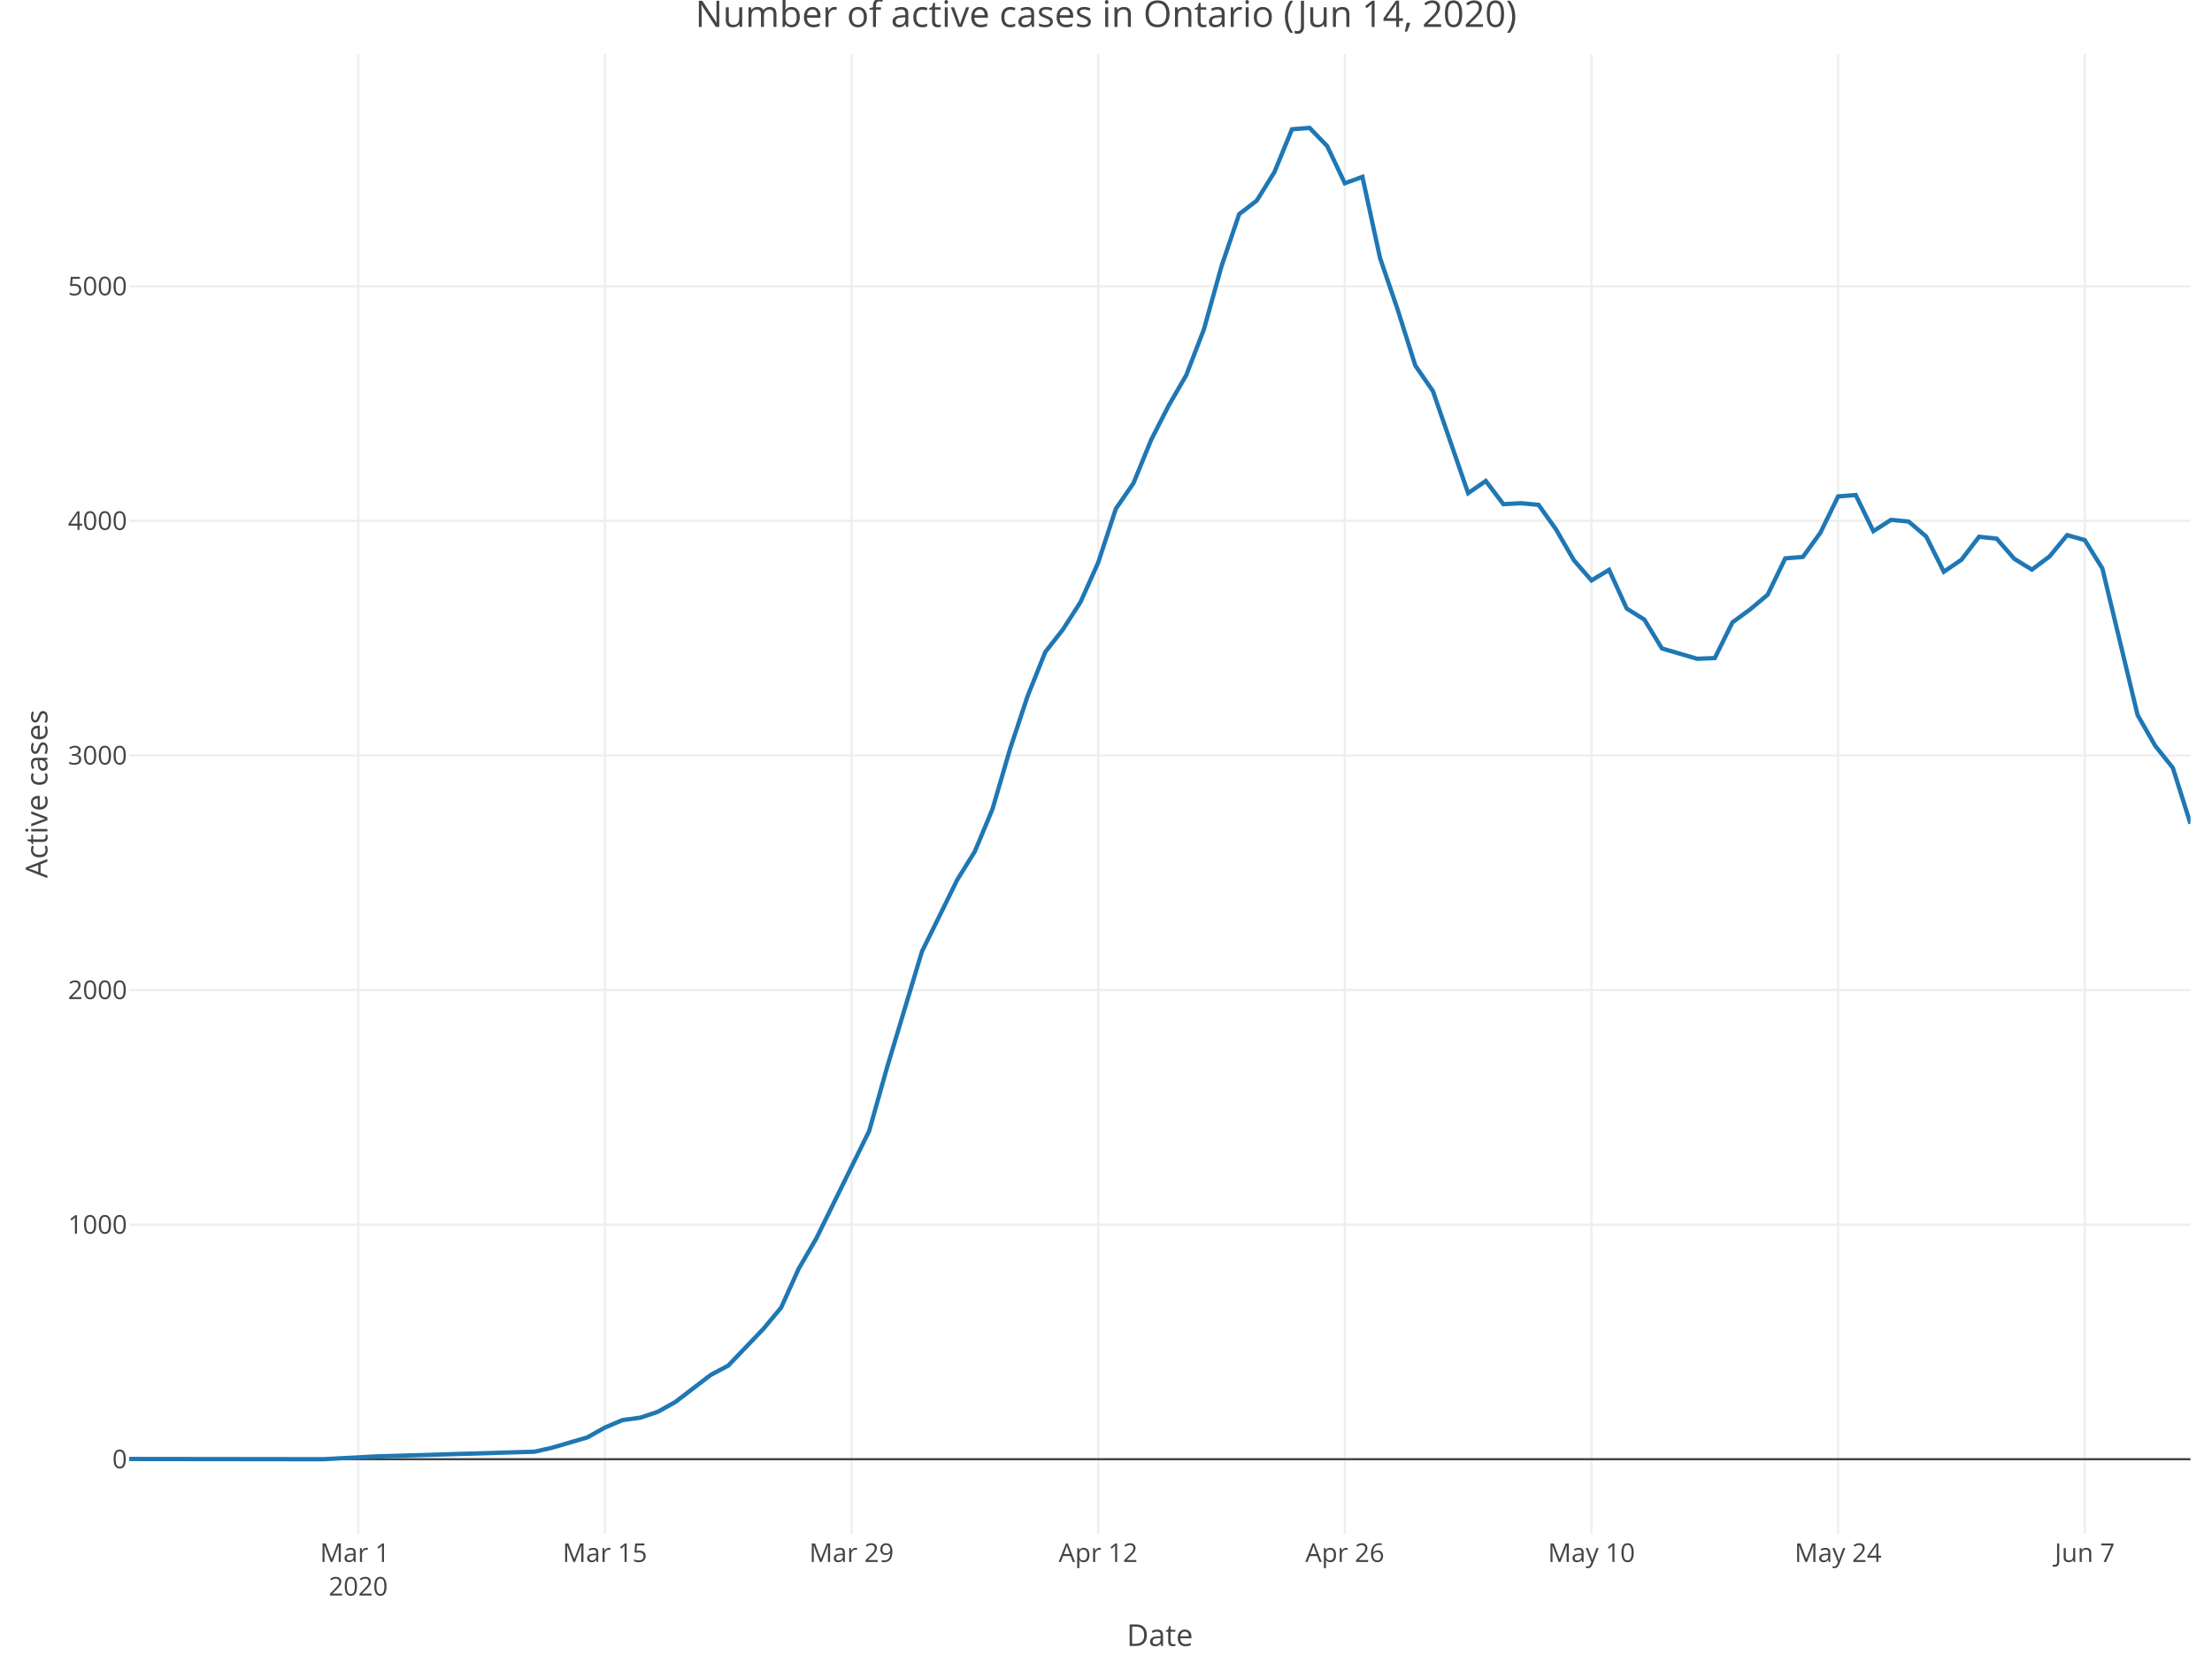
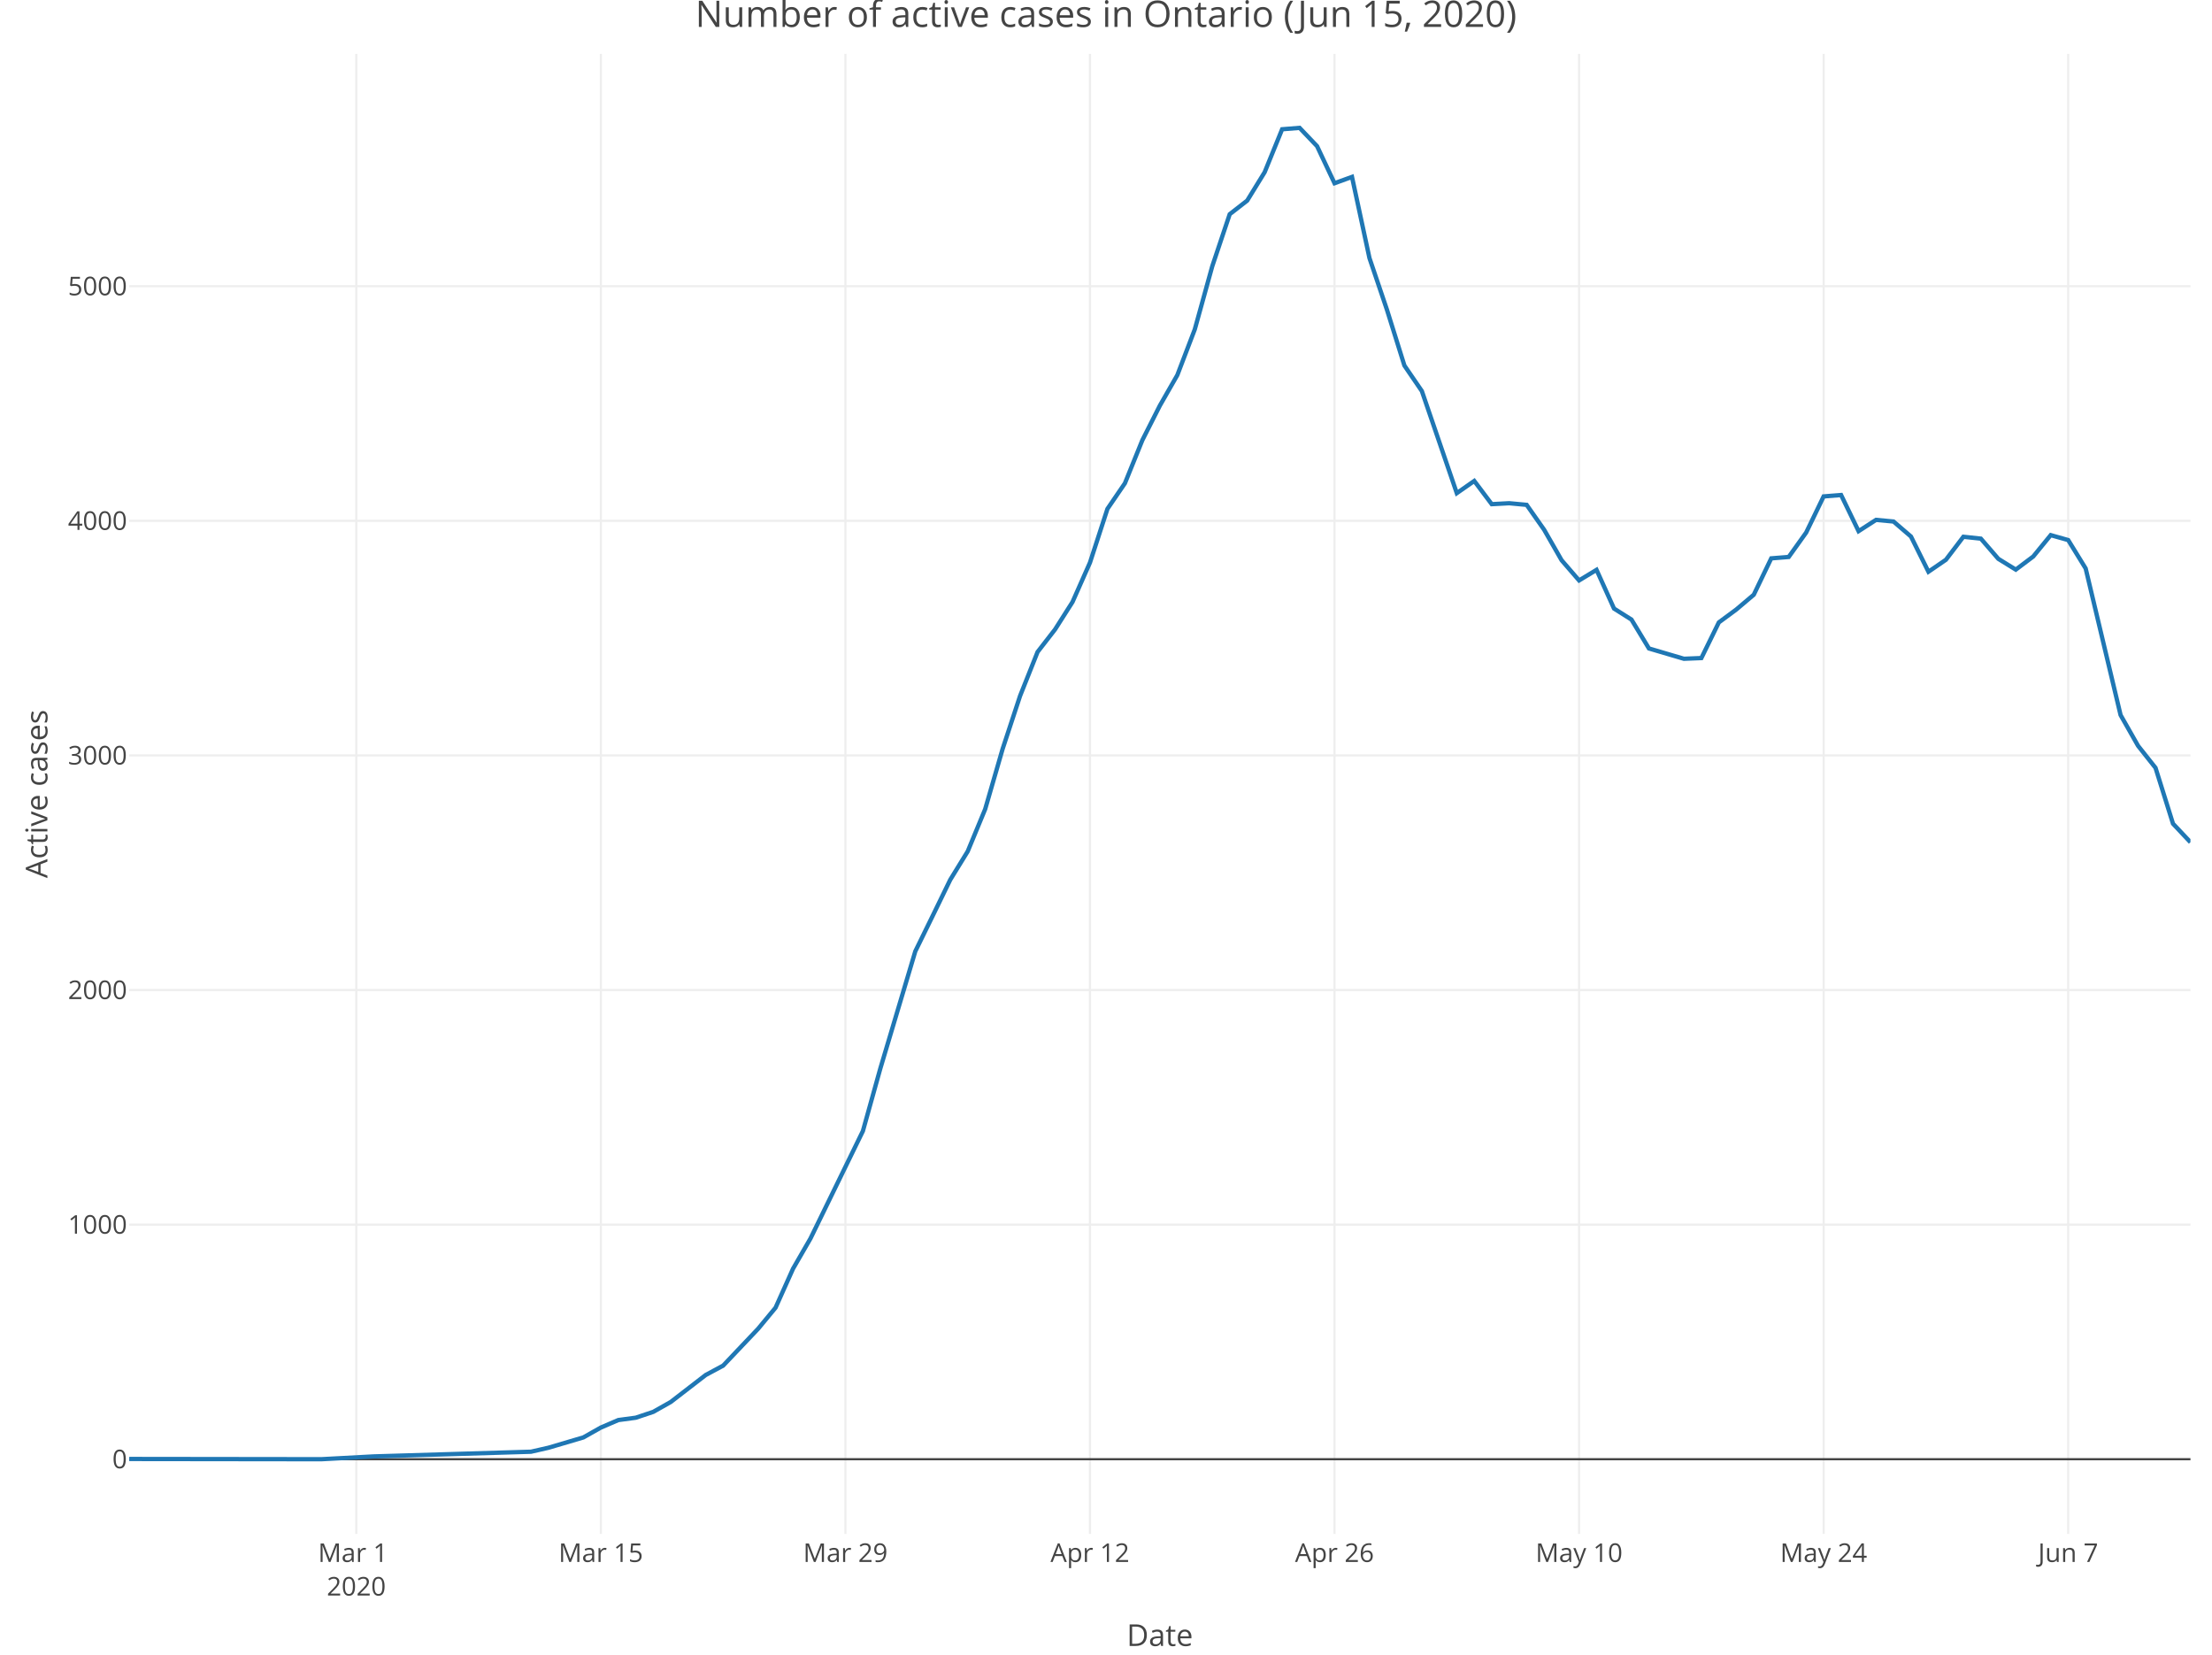
<svg xmlns="http://www.w3.org/2000/svg" class="main-svg" width="1027" height="768" style="" viewBox="0 0 1027 768">
  <rect x="0" y="0" width="1027" height="768" style="fill: rgb(255, 255, 255); fill-opacity: 1;" />
-   <defs id="defs-c9bb47">
+   <defs id="defs-4d127f">
    <g class="clips">
-       <clipPath id="clipc9bb47xyplot" class="plotclip">
+       <clipPath id="clip4d127fxyplot" class="plotclip">
        <rect width="957" height="687" />
      </clipPath>
-       <clipPath class="axesclip" id="clipc9bb47x">
+       <clipPath class="axesclip" id="clip4d127fx">
        <rect x="60" y="0" width="957" height="768" />
      </clipPath>
-       <clipPath class="axesclip" id="clipc9bb47y">
+       <clipPath class="axesclip" id="clip4d127fy">
        <rect x="0" y="25" width="1027" height="687" />
      </clipPath>
-       <clipPath class="axesclip" id="clipc9bb47xy">
+       <clipPath class="axesclip" id="clip4d127fxy">
        <rect x="60" y="25" width="957" height="687" />
      </clipPath>
    </g>
    <g class="gradients" />
  </defs>
  <g class="bglayer" />
  <g class="layer-below">
    <g class="imagelayer" />
    <g class="shapelayer" />
  </g>
  <g class="cartesianlayer">
    <g class="subplot xy">
      <g class="layer-subplot">
        <g class="shapelayer" />
        <g class="imagelayer" />
      </g>
      <g class="gridlayer">
        <g class="x">
-           <path class="xgrid crisp" transform="translate(166.33,0)" d="M0,25v687" style="stroke: rgb(238, 238, 238); stroke-opacity: 1; stroke-width: 1px;" />
-           <path class="xgrid crisp" transform="translate(280.85,0)" d="M0,25v687" style="stroke: rgb(238, 238, 238); stroke-opacity: 1; stroke-width: 1px;" />
-           <path class="xgrid crisp" transform="translate(395.36,0)" d="M0,25v687" style="stroke: rgb(238, 238, 238); stroke-opacity: 1; stroke-width: 1px;" />
-           <path class="xgrid crisp" transform="translate(509.87,0)" d="M0,25v687" style="stroke: rgb(238, 238, 238); stroke-opacity: 1; stroke-width: 1px;" />
-           <path class="xgrid crisp" transform="translate(624.38,0)" d="M0,25v687" style="stroke: rgb(238, 238, 238); stroke-opacity: 1; stroke-width: 1px;" />
-           <path class="xgrid crisp" transform="translate(738.9,0)" d="M0,25v687" style="stroke: rgb(238, 238, 238); stroke-opacity: 1; stroke-width: 1px;" />
-           <path class="xgrid crisp" transform="translate(853.41,0)" d="M0,25v687" style="stroke: rgb(238, 238, 238); stroke-opacity: 1; stroke-width: 1px;" />
-           <path class="xgrid crisp" transform="translate(967.92,0)" d="M0,25v687" style="stroke: rgb(238, 238, 238); stroke-opacity: 1; stroke-width: 1px;" />
+           <path class="xgrid crisp" transform="translate(165.43,0)" d="M0,25v687" style="stroke: rgb(238, 238, 238); stroke-opacity: 1; stroke-width: 1px;" />
+           <path class="xgrid crisp" transform="translate(278.97,0)" d="M0,25v687" style="stroke: rgb(238, 238, 238); stroke-opacity: 1; stroke-width: 1px;" />
+           <path class="xgrid crisp" transform="translate(392.52,0)" d="M0,25v687" style="stroke: rgb(238, 238, 238); stroke-opacity: 1; stroke-width: 1px;" />
+           <path class="xgrid crisp" transform="translate(506.06,0)" d="M0,25v687" style="stroke: rgb(238, 238, 238); stroke-opacity: 1; stroke-width: 1px;" />
+           <path class="xgrid crisp" transform="translate(619.6,0)" d="M0,25v687" style="stroke: rgb(238, 238, 238); stroke-opacity: 1; stroke-width: 1px;" />
+           <path class="xgrid crisp" transform="translate(733.14,0)" d="M0,25v687" style="stroke: rgb(238, 238, 238); stroke-opacity: 1; stroke-width: 1px;" />
+           <path class="xgrid crisp" transform="translate(846.69,0)" d="M0,25v687" style="stroke: rgb(238, 238, 238); stroke-opacity: 1; stroke-width: 1px;" />
+           <path class="xgrid crisp" transform="translate(960.23,0)" d="M0,25v687" style="stroke: rgb(238, 238, 238); stroke-opacity: 1; stroke-width: 1px;" />
        </g>
        <g class="y">
          <path class="ygrid crisp" transform="translate(0,568.43)" d="M60,0h957" style="stroke: rgb(238, 238, 238); stroke-opacity: 1; stroke-width: 1px;" />
          <path class="ygrid crisp" transform="translate(0,459.54)" d="M60,0h957" style="stroke: rgb(238, 238, 238); stroke-opacity: 1; stroke-width: 1px;" />
          <path class="ygrid crisp" transform="translate(0,350.64)" d="M60,0h957" style="stroke: rgb(238, 238, 238); stroke-opacity: 1; stroke-width: 1px;" />
          <path class="ygrid crisp" transform="translate(0,241.75)" d="M60,0h957" style="stroke: rgb(238, 238, 238); stroke-opacity: 1; stroke-width: 1px;" />
          <path class="ygrid crisp" transform="translate(0,132.85)" d="M60,0h957" style="stroke: rgb(238, 238, 238); stroke-opacity: 1; stroke-width: 1px;" />
        </g>
      </g>
      <g class="zerolinelayer">
        <path class="yzl zl crisp" transform="translate(0,677.32)" d="M60,0h957" style="stroke: rgb(68, 68, 68); stroke-opacity: 1; stroke-width: 1px;" />
      </g>
      <path class="xlines-below" />
      <path class="ylines-below" />
      <g class="overlines-below" />
      <g class="xaxislayer-below" />
      <g class="yaxislayer-below" />
      <g class="overaxes-below" />
-       <g class="plot" transform="translate(60, 25)" clip-path="url('#clipc9bb47xyplot')">
+       <g class="plot" transform="translate(60, 25)" clip-path="url('#clip4d127fxyplot')">
        <g class="scatterlayer mlayer">
-           <g class="trace scatter trace667aa8" style="stroke-miterlimit: 2; opacity: 1;">
+           <g class="trace scatter trace2d1798" style="stroke-miterlimit: 2; opacity: 1;">
            <g class="fills" />
            <g class="errorbars" />
            <g class="lines">
-               <path class="js-line" d="M0,652.21L89.97,652.32L114.51,651.02L188.13,648.84L196.31,646.99L212.67,642.2L220.85,637.62L229.03,634.14L237.21,633.05L245.38,630.33L253.56,625.75L269.92,613.23L278.1,608.87L294.46,591.78L302.64,581.98L310.82,563.9L319,549.85L343.54,499.98L351.72,470.91L368.08,416.57L376.26,400.02L384.44,383.36L392.62,370.18L400.79,350.58L408.97,322.59L417.15,297.98L425.33,277.62L433.51,267.17L441.69,254.42L449.87,236.13L458.05,211.19L466.23,199.32L474.41,179.29L482.59,163.28L490.77,149.12L498.95,127.89L507.13,98.6L515.31,74.42L523.49,68.11L531.67,54.93L539.85,35L548.03,34.35L556.21,42.84L564.38,60.05L572.56,57.11L580.74,94.79L588.92,118.74L597.1,144.66L605.28,156.53L621.64,203.9L629.82,198.24L638,209.02L646.18,208.58L654.36,209.34L662.54,220.89L670.72,235.04L678.9,244.41L687.08,239.51L695.26,257.47L703.44,262.59L711.62,275.99L727.97,280.78L736.15,280.45L744.33,263.9L752.51,257.91L760.69,251.05L768.87,234.17L777.05,233.52L785.23,222.19L793.41,205.42L801.59,204.77L809.77,221.54L817.95,216.31L826.13,217.07L834.31,224.04L842.49,240.38L850.67,234.82L858.85,224.15L867.03,225.02L875.21,234.39L883.38,239.4L891.56,233.3L899.74,223.39L907.92,225.68L916.1,238.85L932.46,306.91L940.64,321.18L948.82,331.41L957,357.33" style="vector-effect: non-scaling-stroke; fill: none; stroke: rgb(31, 119, 180); stroke-opacity: 1; stroke-width: 2px; opacity: 1;" />
+               <path class="js-line" d="M0,652.21L89.21,652.32L113.54,651.02L186.53,648.84L194.64,646.99L210.86,642.2L218.97,637.62L227.08,634.14L235.19,633.05L243.31,630.33L251.42,625.75L267.64,613.23L275.75,608.87L291.97,591.78L300.08,581.98L308.19,563.9L316.3,549.85L340.63,499.98L348.74,470.91L364.96,416.57L373.07,400.02L381.18,383.36L389.29,370.18L397.4,350.58L405.51,322.59L413.62,297.98L421.73,277.62L429.84,267.17L437.95,254.42L446.06,236.13L454.17,211.19L462.28,199.32L470.39,179.29L478.5,163.28L486.61,149.12L494.72,127.89L502.83,98.6L510.94,74.42L519.05,68.11L527.16,54.93L535.27,35L543.38,34.35L551.49,42.84L559.6,60.05L567.71,57.11L575.82,94.79L583.93,118.74L592.04,144.66L600.15,156.53L616.37,203.9L624.48,198.24L632.59,209.02L640.7,208.58L648.81,209.34L656.92,220.89L665.03,235.04L673.14,244.41L681.25,239.51L689.36,257.47L697.47,262.59L705.58,275.99L721.81,280.78L729.92,280.45L738.03,263.9L746.14,257.91L754.25,251.05L762.36,234.17L770.47,233.52L778.58,222.19L786.69,205.42L794.8,204.77L802.91,221.54L811.02,216.31L819.13,217.07L827.24,224.04L835.35,240.38L843.46,234.82L851.57,224.15L859.68,225.02L867.79,234.39L875.9,239.4L884.01,233.3L892.12,223.39L900.23,225.68L908.34,238.85L924.56,306.91L932.67,321.18L940.78,331.41L948.89,357.33L957,365.93" style="vector-effect: non-scaling-stroke; fill: none; stroke: rgb(31, 119, 180); stroke-opacity: 1; stroke-width: 2px; opacity: 1;" />
            </g>
            <g class="points" />
            <g class="text" />
          </g>
        </g>
      </g>
      <g class="overplot" />
      <path class="xlines-above crisp" d="M0,0" style="fill: none;" />
      <path class="ylines-above crisp" d="M0,0" style="fill: none;" />
      <g class="overlines-above" />
      <g class="xaxislayer-above">
        <g class="xtick">
-           <text text-anchor="middle" x="0" y="725" transform="translate(166.33,0)" style="font-family: 'Open Sans', verdana, arial, sans-serif; font-size: 12px; fill: rgb(68, 68, 68); fill-opacity: 1; white-space: pre;">
+           <text text-anchor="middle" x="0" y="725" transform="translate(165.43,0)" style="font-family: 'Open Sans', verdana, arial, sans-serif; font-size: 12px; fill: rgb(68, 68, 68); fill-opacity: 1; white-space: pre;">
            <tspan class="line" dy="0em" x="0" y="725">Mar 1</tspan>
            <tspan class="line" dy="1.3em" x="0" y="725">2020</tspan>
          </text>
        </g>
        <g class="xtick">
-           <text text-anchor="middle" x="0" y="725" transform="translate(280.85,0)" style="font-family: 'Open Sans', verdana, arial, sans-serif; font-size: 12px; fill: rgb(68, 68, 68); fill-opacity: 1; white-space: pre;">Mar 15</text>
+           <text text-anchor="middle" x="0" y="725" transform="translate(278.97,0)" style="font-family: 'Open Sans', verdana, arial, sans-serif; font-size: 12px; fill: rgb(68, 68, 68); fill-opacity: 1; white-space: pre;">Mar 15</text>
        </g>
        <g class="xtick">
-           <text text-anchor="middle" x="0" y="725" transform="translate(395.36,0)" style="font-family: 'Open Sans', verdana, arial, sans-serif; font-size: 12px; fill: rgb(68, 68, 68); fill-opacity: 1; white-space: pre;">Mar 29</text>
+           <text text-anchor="middle" x="0" y="725" transform="translate(392.52,0)" style="font-family: 'Open Sans', verdana, arial, sans-serif; font-size: 12px; fill: rgb(68, 68, 68); fill-opacity: 1; white-space: pre;">Mar 29</text>
        </g>
        <g class="xtick">
-           <text text-anchor="middle" x="0" y="725" transform="translate(509.87,0)" style="font-family: 'Open Sans', verdana, arial, sans-serif; font-size: 12px; fill: rgb(68, 68, 68); fill-opacity: 1; white-space: pre;">Apr 12</text>
+           <text text-anchor="middle" x="0" y="725" transform="translate(506.06,0)" style="font-family: 'Open Sans', verdana, arial, sans-serif; font-size: 12px; fill: rgb(68, 68, 68); fill-opacity: 1; white-space: pre;">Apr 12</text>
        </g>
        <g class="xtick">
-           <text text-anchor="middle" x="0" y="725" transform="translate(624.38,0)" style="font-family: 'Open Sans', verdana, arial, sans-serif; font-size: 12px; fill: rgb(68, 68, 68); fill-opacity: 1; white-space: pre;">Apr 26</text>
+           <text text-anchor="middle" x="0" y="725" transform="translate(619.6,0)" style="font-family: 'Open Sans', verdana, arial, sans-serif; font-size: 12px; fill: rgb(68, 68, 68); fill-opacity: 1; white-space: pre;">Apr 26</text>
        </g>
        <g class="xtick">
-           <text text-anchor="middle" x="0" y="725" transform="translate(738.9,0)" style="font-family: 'Open Sans', verdana, arial, sans-serif; font-size: 12px; fill: rgb(68, 68, 68); fill-opacity: 1; white-space: pre;">May 10</text>
+           <text text-anchor="middle" x="0" y="725" transform="translate(733.14,0)" style="font-family: 'Open Sans', verdana, arial, sans-serif; font-size: 12px; fill: rgb(68, 68, 68); fill-opacity: 1; white-space: pre;">May 10</text>
        </g>
        <g class="xtick">
-           <text text-anchor="middle" x="0" y="725" transform="translate(853.41,0)" style="font-family: 'Open Sans', verdana, arial, sans-serif; font-size: 12px; fill: rgb(68, 68, 68); fill-opacity: 1; white-space: pre;">May 24</text>
+           <text text-anchor="middle" x="0" y="725" transform="translate(846.69,0)" style="font-family: 'Open Sans', verdana, arial, sans-serif; font-size: 12px; fill: rgb(68, 68, 68); fill-opacity: 1; white-space: pre;">May 24</text>
        </g>
        <g class="xtick">
-           <text text-anchor="middle" x="0" y="725" transform="translate(967.92,0)" style="font-family: 'Open Sans', verdana, arial, sans-serif; font-size: 12px; fill: rgb(68, 68, 68); fill-opacity: 1; white-space: pre;">Jun 7</text>
+           <text text-anchor="middle" x="0" y="725" transform="translate(960.23,0)" style="font-family: 'Open Sans', verdana, arial, sans-serif; font-size: 12px; fill: rgb(68, 68, 68); fill-opacity: 1; white-space: pre;">Jun 7</text>
        </g>
      </g>
      <g class="yaxislayer-above">
        <g class="ytick">
          <text text-anchor="end" x="59" y="4.2" transform="translate(0,677.32)" style="font-family: 'Open Sans', verdana, arial, sans-serif; font-size: 12px; fill: rgb(68, 68, 68); fill-opacity: 1; white-space: pre;">0</text>
        </g>
        <g class="ytick">
          <text text-anchor="end" x="59" y="4.2" transform="translate(0,568.43)" style="font-family: 'Open Sans', verdana, arial, sans-serif; font-size: 12px; fill: rgb(68, 68, 68); fill-opacity: 1; white-space: pre;">1000</text>
        </g>
        <g class="ytick">
          <text text-anchor="end" x="59" y="4.2" transform="translate(0,459.54)" style="font-family: 'Open Sans', verdana, arial, sans-serif; font-size: 12px; fill: rgb(68, 68, 68); fill-opacity: 1; white-space: pre;">2000</text>
        </g>
        <g class="ytick">
          <text text-anchor="end" x="59" y="4.2" transform="translate(0,350.64)" style="font-family: 'Open Sans', verdana, arial, sans-serif; font-size: 12px; fill: rgb(68, 68, 68); fill-opacity: 1; white-space: pre;">3000</text>
        </g>
        <g class="ytick">
          <text text-anchor="end" x="59" y="4.2" transform="translate(0,241.75)" style="font-family: 'Open Sans', verdana, arial, sans-serif; font-size: 12px; fill: rgb(68, 68, 68); fill-opacity: 1; white-space: pre;">4000</text>
        </g>
        <g class="ytick">
          <text text-anchor="end" x="59" y="4.2" transform="translate(0,132.85)" style="font-family: 'Open Sans', verdana, arial, sans-serif; font-size: 12px; fill: rgb(68, 68, 68); fill-opacity: 1; white-space: pre;">5000</text>
        </g>
      </g>
      <g class="overaxes-above" />
    </g>
  </g>
  <g class="polarlayer" />
  <g class="ternarylayer" />
  <g class="geolayer" />
  <g class="funnelarealayer" />
  <g class="pielayer" />
  <g class="treemaplayer" />
  <g class="sunburstlayer" />
  <g class="glimages" />
-   <defs id="topdefs-c9bb47">
+   <defs id="topdefs-4d127f">
    <g class="clips" />
  </defs>
  <g class="layer-above">
    <g class="imagelayer" />
    <g class="shapelayer" />
  </g>
  <g class="infolayer">
    <g class="g-gtitle">
-       <text class="gtitle" x="513.5" y="12.5" text-anchor="middle" dy="0em" style="font-family: 'Open Sans', verdana, arial, sans-serif; font-size: 17px; fill: rgb(68, 68, 68); opacity: 1; font-weight: normal; white-space: pre;">Number of active cases in Ontario (Jun 14, 2020)</text>
+       <text class="gtitle" x="513.5" y="12.5" text-anchor="middle" dy="0em" style="font-family: 'Open Sans', verdana, arial, sans-serif; font-size: 17px; fill: rgb(68, 68, 68); opacity: 1; font-weight: normal; white-space: pre;">Number of active cases in Ontario (Jun 15, 2020)</text>
    </g>
    <g class="g-xtitle">
      <text class="xtitle" x="538.5" y="764" text-anchor="middle" style="font-family: 'Open Sans', verdana, arial, sans-serif; font-size: 14px; fill: rgb(68, 68, 68); opacity: 1; font-weight: normal; white-space: pre;">Date</text>
    </g>
    <g class="g-ytitle">
      <text class="ytitle" transform="rotate(-90,22,368.5)" x="22" y="368.5" text-anchor="middle" style="font-family: 'Open Sans', verdana, arial, sans-serif; font-size: 14px; fill: rgb(68, 68, 68); opacity: 1; font-weight: normal; white-space: pre;">Active cases</text>
    </g>
  </g>
</svg>
